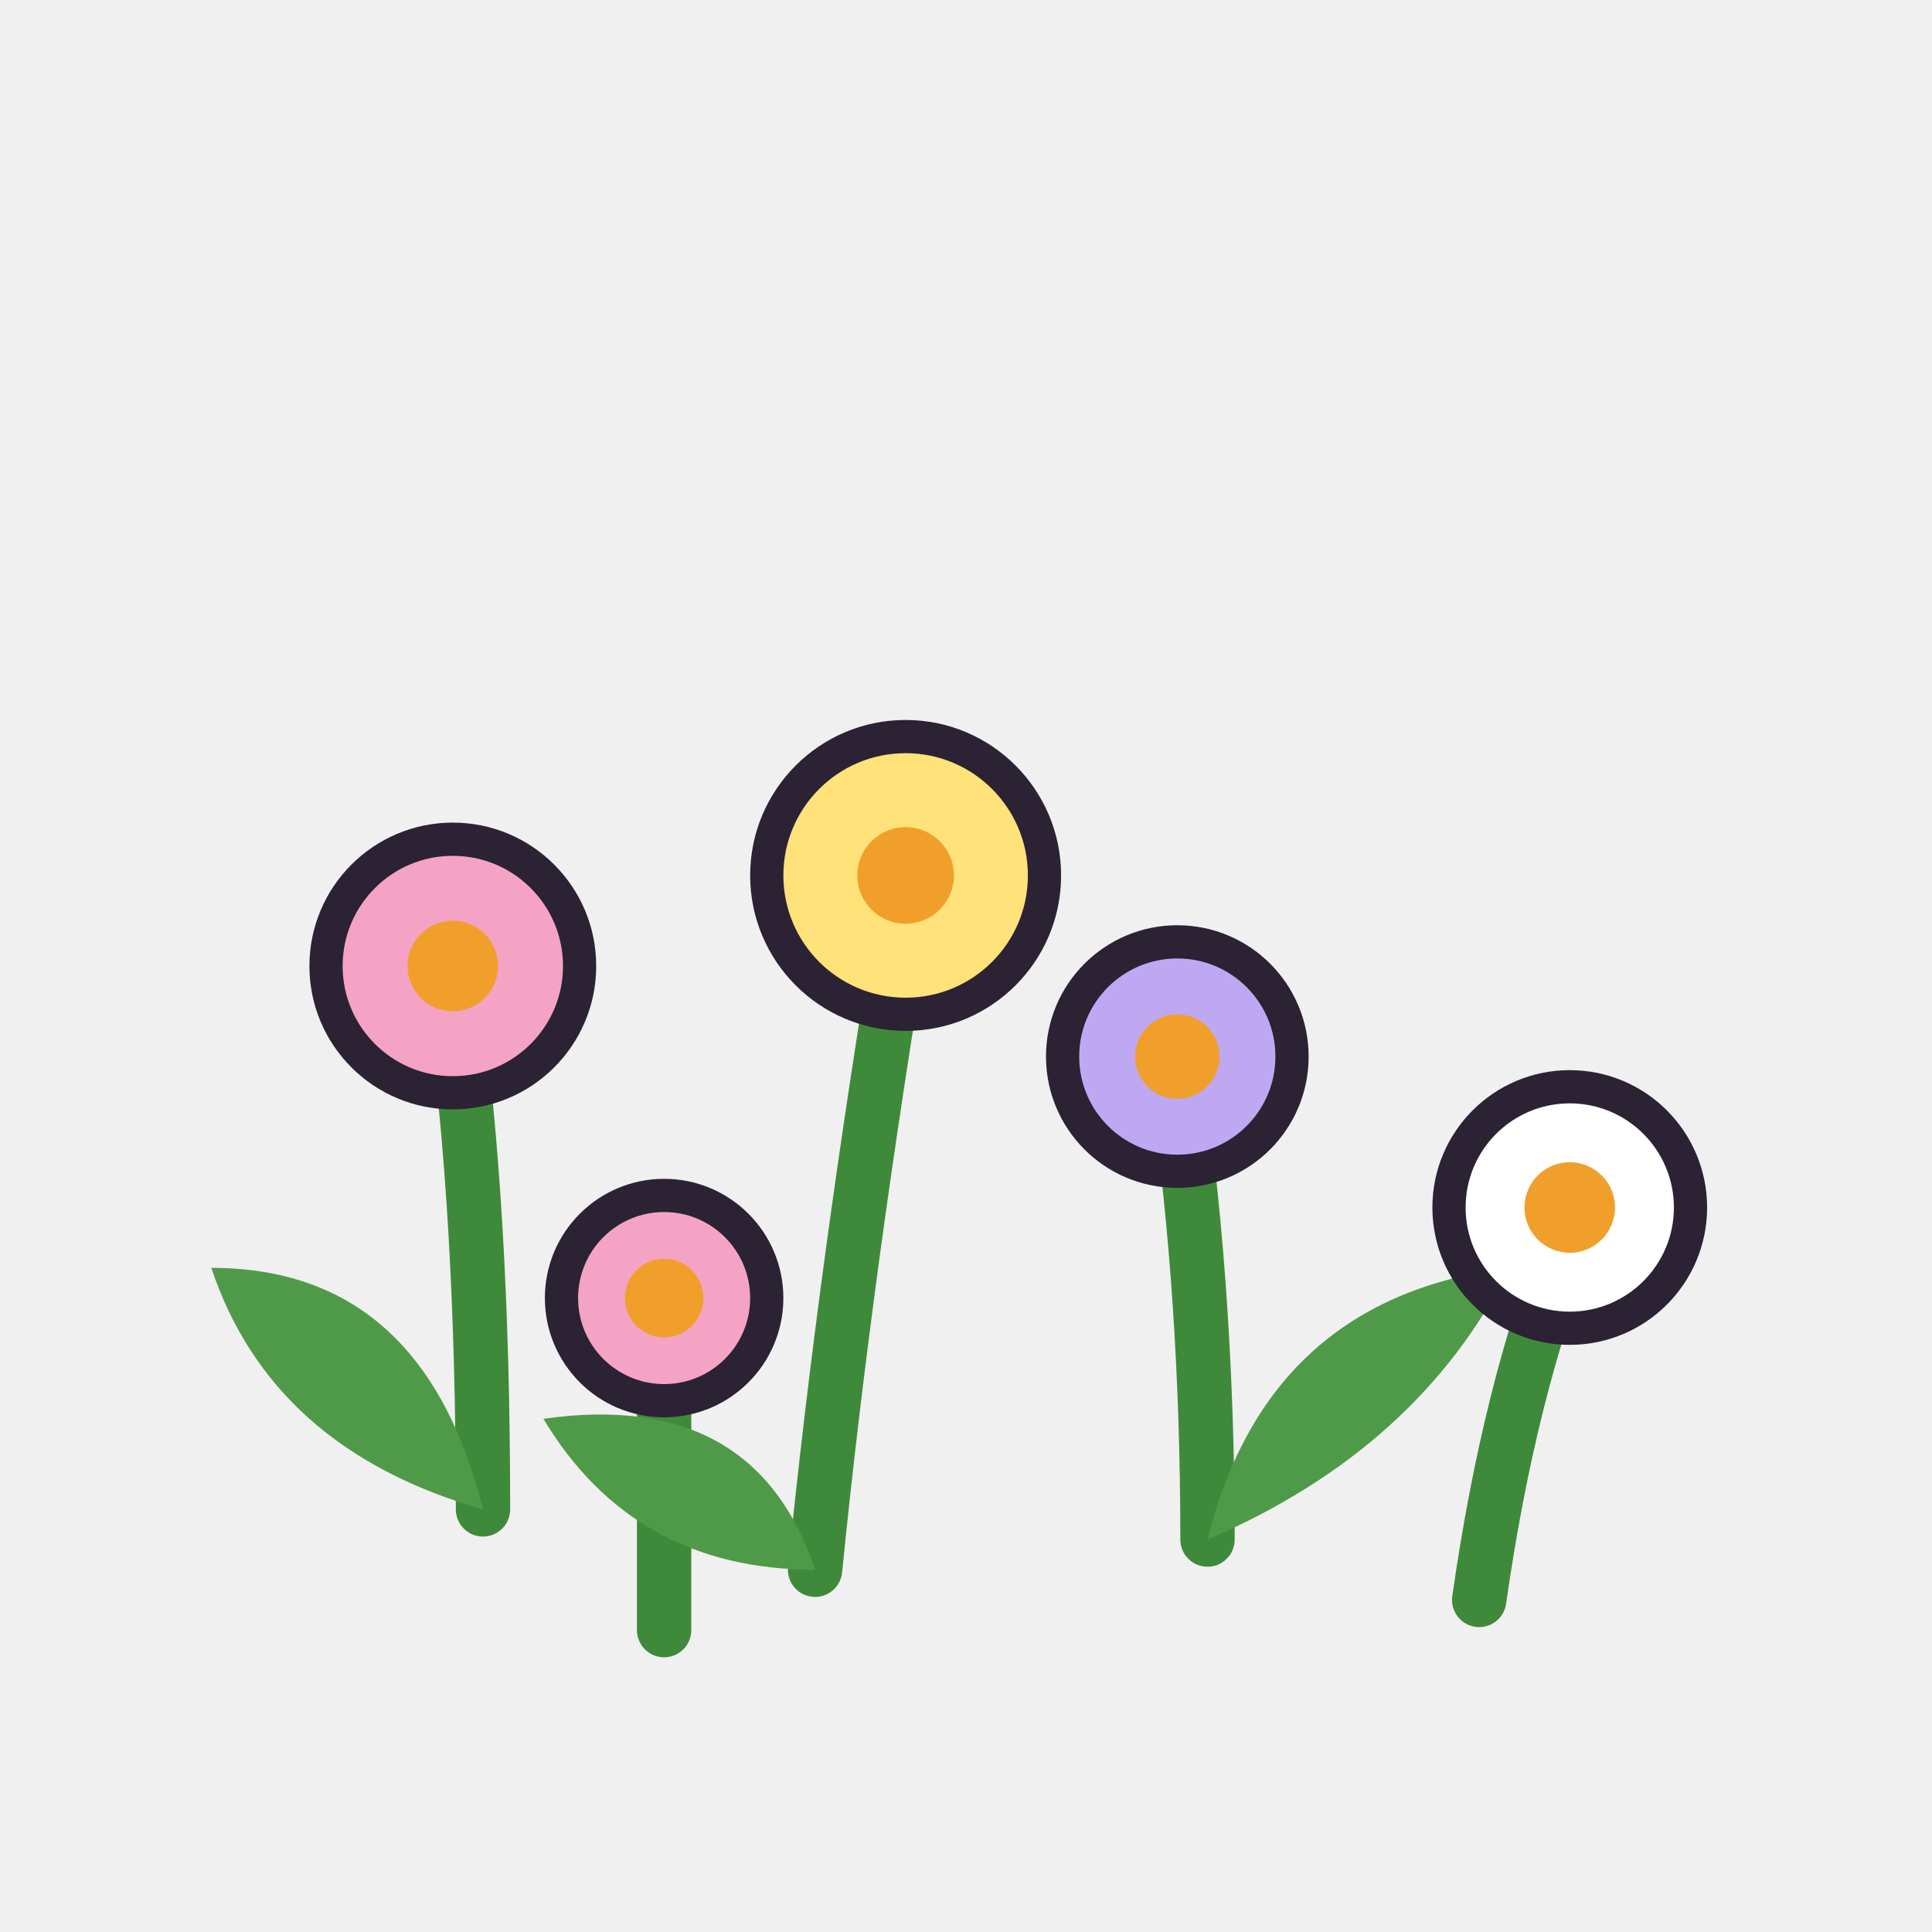
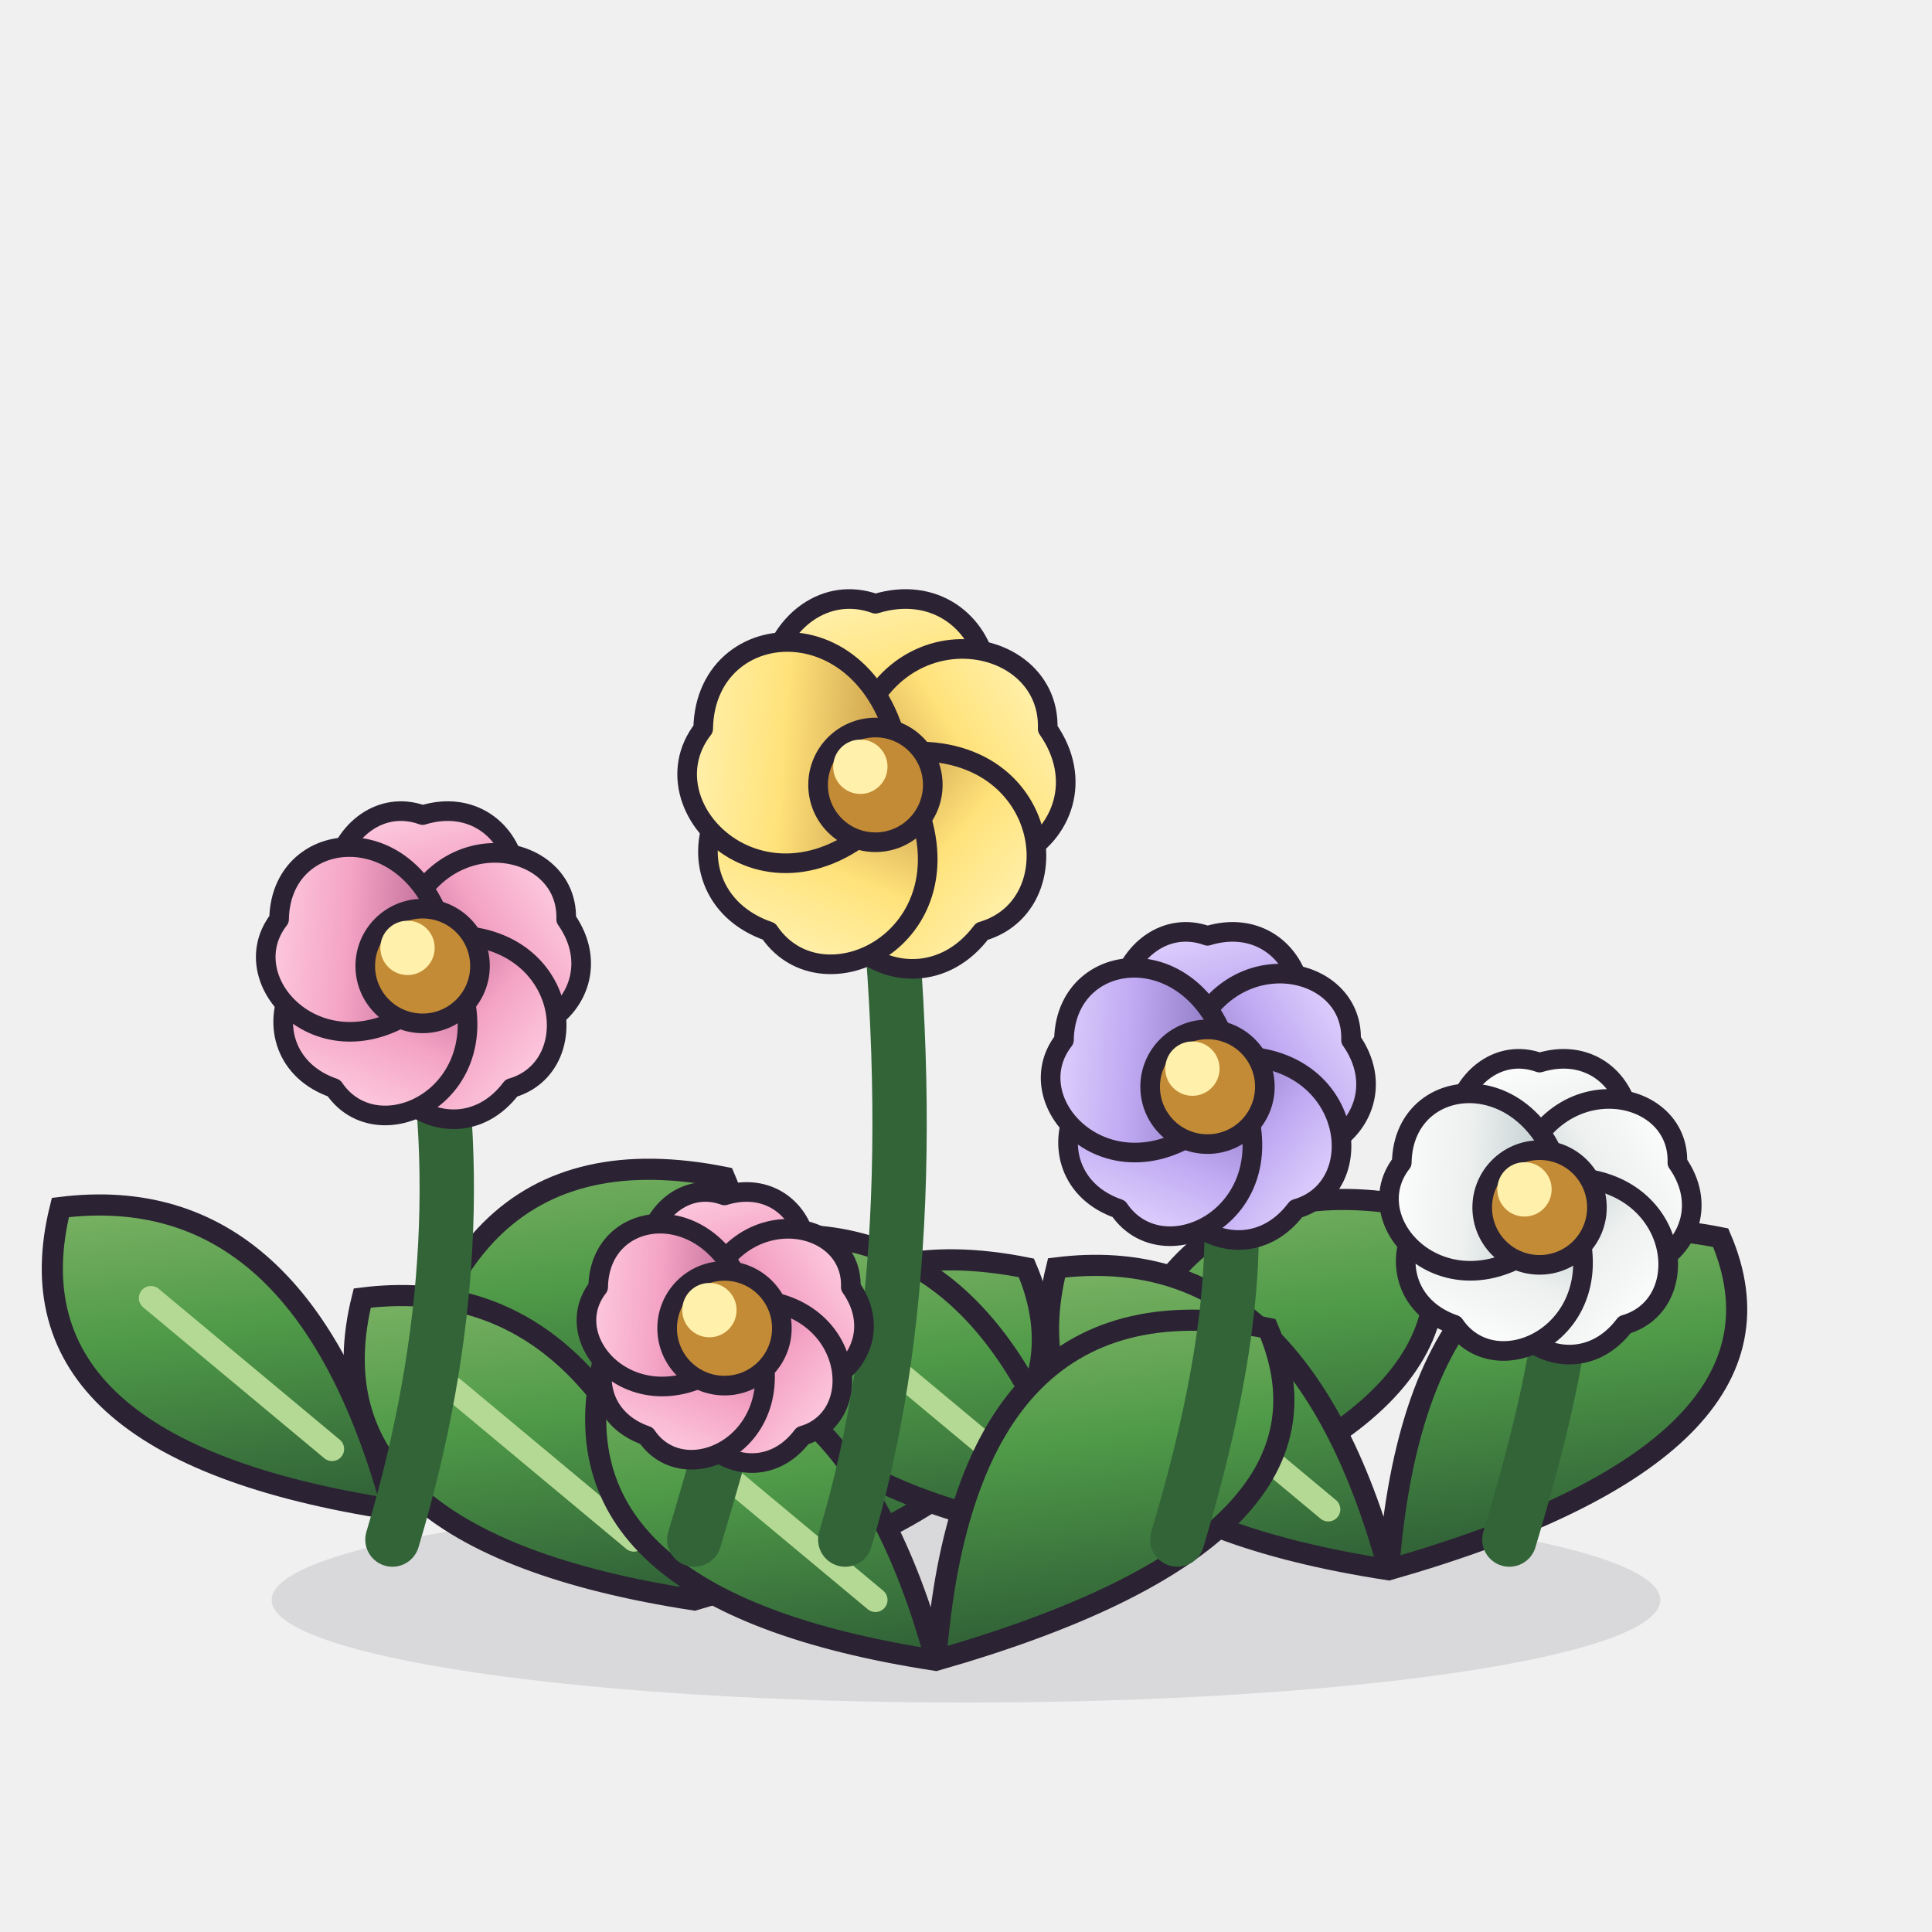
- <svg xmlns="http://www.w3.org/2000/svg" viewBox="0 0 64 64">
-   <g fill="none" stroke="#3f8a3a" stroke-width="1.8" stroke-linecap="round">
-     <path d="M16 50 Q16 40 15 33 M27 52 Q28 42 30 30 M40 51 Q40 43 39 36 M49 53 Q50 46 52 41 M22 54 Q22 47 22 44" />
+ <svg xmlns="http://www.w3.org/2000/svg" width="64" height="64" viewBox="0 0 64 64">
+   <defs>
+     <linearGradient id="leaf" x2=".25" y2="1">
+       <stop offset="0" stop-color="#86b86b" />
+       <stop offset=".5" stop-color="#4f9a48" />
+       <stop offset="1" stop-color="#326438" />
+     </linearGradient>
+     <linearGradient id="pink" x2=".25" y2="1">
+       <stop offset="0" stop-color="#ffd2e4" />
+       <stop offset=".5" stop-color="#f4a3c4" />
+       <stop offset="1" stop-color="#b86591" />
+     </linearGradient>
+     <linearGradient id="gold" x2=".25" y2="1">
+       <stop offset="0" stop-color="#fff3b5" />
+       <stop offset=".5" stop-color="#ffe27a" />
+       <stop offset="1" stop-color="#c69947" />
+     </linearGradient>
+     <linearGradient id="violet" x2=".25" y2="1">
+       <stop offset="0" stop-color="#e4d8ff" />
+       <stop offset=".5" stop-color="#bfa8f2" />
+       <stop offset="1" stop-color="#8771ba" />
+     </linearGradient>
+     <linearGradient id="white" x2=".25" y2="1">
+       <stop offset="0" stop-color="#ffffff" />
+       <stop offset=".5" stop-color="#edf0ef" />
+       <stop offset="1" stop-color="#b9c7ca" />
+     </linearGradient>
+   </defs>
+   <ellipse cx="32" cy="53" rx="23" ry="3.4" fill="#2b2233" opacity=".12" />
+   <path d="M13 50 Q0 48 2 40 Q10 39 13 50 Q14 37 24 39 Q27 46 13 50Z" fill="url(#leaf)" stroke="#2b2233" stroke-width=".7" />
+   <path d="M5 43 L11 48" stroke="#b4d994" stroke-width=".8" stroke-linecap="round" />
+   <path d="M23 53 Q10 51 12 43 Q20 42 23 53 Q24 40 34 42 Q37 49 23 53Z" fill="url(#leaf)" stroke="#2b2233" stroke-width=".7" />
+   <path d="M15 46 L21 51" stroke="#b4d994" stroke-width=".8" stroke-linecap="round" />
+   <path d="M36 51 Q23 49 25 41 Q33 40 36 51 Q37 38 47 40 Q50 47 36 51Z" fill="url(#leaf)" stroke="#2b2233" stroke-width=".7" />
+   <path d="M28 44 L34 49" stroke="#b4d994" stroke-width=".8" stroke-linecap="round" />
+   <path d="M46 52 Q33 50 35 42 Q43 41 46 52 Q47 39 57 41 Q60 48 46 52Z" fill="url(#leaf)" stroke="#2b2233" stroke-width=".7" />
+   <path d="M38 45 L44 50" stroke="#b4d994" stroke-width=".8" stroke-linecap="round" />
+   <path d="M31 55 Q18 53 20 45 Q28 44 31 55 Q32 42 42 44 Q45 51 31 55Z" fill="url(#leaf)" stroke="#2b2233" stroke-width=".7" />
+   <path d="M23 48 L29 53" stroke="#b4d994" stroke-width=".8" stroke-linecap="round" />
+   <path d="M13 51 Q16 41 14 32" fill="none" stroke="#326438" stroke-width="1.8" stroke-linecap="round" />
+   <g transform="translate(14 32)" fill="url(#pink)" stroke="#2b2233" stroke-width=".65" stroke-linejoin="round">
+     <path transform="rotate(0)" d="M0 1 C-5 -1.0 -2.75 -6.0 0 -5 C3.25 -6.0 5 -1.0 0 1Z" />
+     <path transform="rotate(72)" d="M0 1 C-5 -1.0 -2.75 -6.0 0 -5 C3.25 -6.0 5 -1.0 0 1Z" />
+     <path transform="rotate(144)" d="M0 1 C-5 -1.0 -2.75 -6.0 0 -5 C3.25 -6.0 5 -1.0 0 1Z" />
+     <path transform="rotate(216)" d="M0 1 C-5 -1.0 -2.75 -6.0 0 -5 C3.25 -6.0 5 -1.0 0 1Z" />
+     <path transform="rotate(288)" d="M0 1 C-5 -1.0 -2.75 -6.0 0 -5 C3.25 -6.0 5 -1.0 0 1Z" />
+     <circle r="1.9" fill="#c38b36" />
+     <circle cx="-.5" cy="-.6" r=".9" fill="#fff0ab" stroke="none" />
  </g>
-   <g fill="#4f9a48">
-     <path d="M16 50 q-7 -2 -9 -8 q7 0 9 8 Z" />
-     <path d="M40 51 q7 -3 10 -9 q-8 1 -10 9 Z" />
-     <path d="M27 52 q-6 0 -9 -5 q7 -1 9 5 Z" />
+   <path d="M28 51 Q31 41 29 26" fill="none" stroke="#326438" stroke-width="1.8" stroke-linecap="round" />
+   <g transform="translate(29 26)" fill="url(#gold)" stroke="#2b2233" stroke-width=".65" stroke-linejoin="round">
+     <path transform="rotate(0)" d="M0 1 C-6 -1.2 -3.3 -7.2 0 -6 C3.9 -7.2 6 -1.2 0 1Z" />
+     <path transform="rotate(72)" d="M0 1 C-6 -1.2 -3.3 -7.2 0 -6 C3.9 -7.2 6 -1.2 0 1Z" />
+     <path transform="rotate(144)" d="M0 1 C-6 -1.2 -3.3 -7.2 0 -6 C3.9 -7.2 6 -1.2 0 1Z" />
+     <path transform="rotate(216)" d="M0 1 C-6 -1.2 -3.3 -7.2 0 -6 C3.9 -7.2 6 -1.2 0 1Z" />
+     <path transform="rotate(288)" d="M0 1 C-6 -1.2 -3.3 -7.2 0 -6 C3.9 -7.2 6 -1.2 0 1Z" />
+     <circle r="1.9" fill="#c38b36" />
+     <circle cx="-.5" cy="-.6" r=".9" fill="#fff0ab" stroke="none" />
  </g>
-   <g stroke="#2b2233" stroke-width="1.1">
-     <circle cx="15" cy="32" r="4.2" fill="#f4a3c4" />
-     <circle cx="30" cy="29" r="4.6" fill="#ffe27a" />
-     <circle cx="39" cy="35" r="3.8" fill="#bfa8f2" />
-     <circle cx="52" cy="40" r="4" fill="#ffffff" />
-     <circle cx="22" cy="43" r="3.4" fill="#f4a3c4" />
+   <path d="M39 51 Q42 41 40 36" fill="none" stroke="#326438" stroke-width="1.8" stroke-linecap="round" />
+   <g transform="translate(40 36)" fill="url(#violet)" stroke="#2b2233" stroke-width=".65" stroke-linejoin="round">
+     <path transform="rotate(0)" d="M0 1 C-5 -1.0 -2.75 -6.0 0 -5 C3.25 -6.0 5 -1.0 0 1Z" />
+     <path transform="rotate(72)" d="M0 1 C-5 -1.0 -2.75 -6.0 0 -5 C3.25 -6.0 5 -1.0 0 1Z" />
+     <path transform="rotate(144)" d="M0 1 C-5 -1.0 -2.75 -6.0 0 -5 C3.25 -6.0 5 -1.0 0 1Z" />
+     <path transform="rotate(216)" d="M0 1 C-5 -1.0 -2.75 -6.0 0 -5 C3.25 -6.0 5 -1.0 0 1Z" />
+     <path transform="rotate(288)" d="M0 1 C-5 -1.0 -2.75 -6.0 0 -5 C3.25 -6.0 5 -1.0 0 1Z" />
+     <circle r="1.9" fill="#c38b36" />
+     <circle cx="-.5" cy="-.6" r=".9" fill="#fff0ab" stroke="none" />
  </g>
-   <g fill="#f0a02a">
-     <circle cx="15" cy="32" r="1.5" />
-     <circle cx="30" cy="29" r="1.6" />
-     <circle cx="39" cy="35" r="1.4" />
-     <circle cx="52" cy="40" r="1.5" />
-     <circle cx="22" cy="43" r="1.3" />
+   <path d="M50 51 Q53 41 51 40" fill="none" stroke="#326438" stroke-width="1.8" stroke-linecap="round" />
+   <g transform="translate(51 40)" fill="url(#white)" stroke="#2b2233" stroke-width=".65" stroke-linejoin="round">
+     <path transform="rotate(0)" d="M0 1 C-4.8 -0.96 -2.64 -5.76 0 -4.8 C3.12 -5.76 4.8 -0.96 0 1Z" />
+     <path transform="rotate(72)" d="M0 1 C-4.8 -0.96 -2.64 -5.76 0 -4.8 C3.12 -5.76 4.8 -0.96 0 1Z" />
+     <path transform="rotate(144)" d="M0 1 C-4.8 -0.96 -2.64 -5.76 0 -4.8 C3.12 -5.76 4.8 -0.96 0 1Z" />
+     <path transform="rotate(216)" d="M0 1 C-4.8 -0.96 -2.64 -5.76 0 -4.8 C3.12 -5.76 4.8 -0.96 0 1Z" />
+     <path transform="rotate(288)" d="M0 1 C-4.8 -0.96 -2.64 -5.76 0 -4.8 C3.12 -5.76 4.8 -0.96 0 1Z" />
+     <circle r="1.9" fill="#c38b36" />
+     <circle cx="-.5" cy="-.6" r=".9" fill="#fff0ab" stroke="none" />
+   </g>
+   <path d="M23 51 Q26 41 24 44" fill="none" stroke="#326438" stroke-width="1.8" stroke-linecap="round" />
+   <g transform="translate(24 44)" fill="url(#pink)" stroke="#2b2233" stroke-width=".65" stroke-linejoin="round">
+     <path transform="rotate(0)" d="M0 1 C-4.4 -0.88 -2.42 -5.28 0 -4.4 C2.86 -5.28 4.4 -0.88 0 1Z" />
+     <path transform="rotate(72)" d="M0 1 C-4.4 -0.88 -2.42 -5.28 0 -4.4 C2.86 -5.28 4.4 -0.88 0 1Z" />
+     <path transform="rotate(144)" d="M0 1 C-4.4 -0.88 -2.42 -5.28 0 -4.4 C2.86 -5.28 4.4 -0.88 0 1Z" />
+     <path transform="rotate(216)" d="M0 1 C-4.4 -0.88 -2.42 -5.28 0 -4.4 C2.86 -5.28 4.4 -0.88 0 1Z" />
+     <path transform="rotate(288)" d="M0 1 C-4.4 -0.88 -2.42 -5.28 0 -4.4 C2.86 -5.28 4.4 -0.88 0 1Z" />
+     <circle r="1.9" fill="#c38b36" />
+     <circle cx="-.5" cy="-.6" r=".9" fill="#fff0ab" stroke="none" />
  </g>
</svg>
